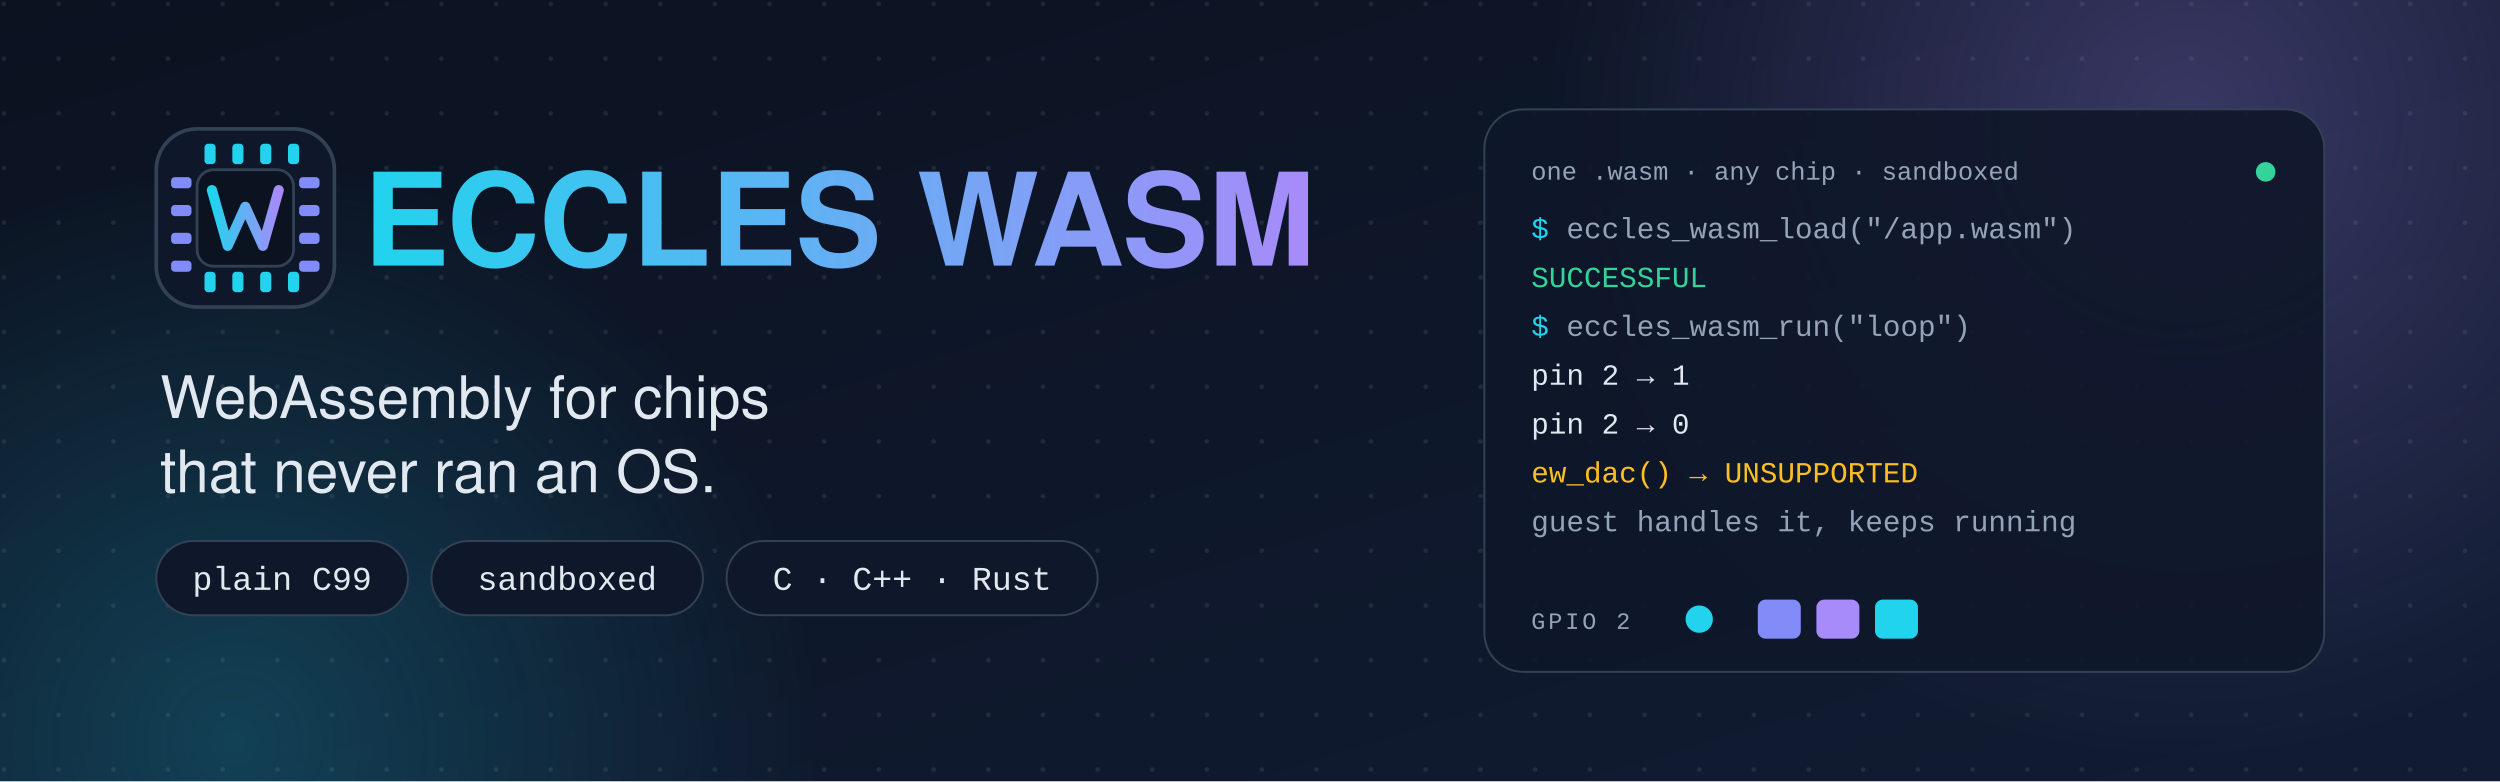
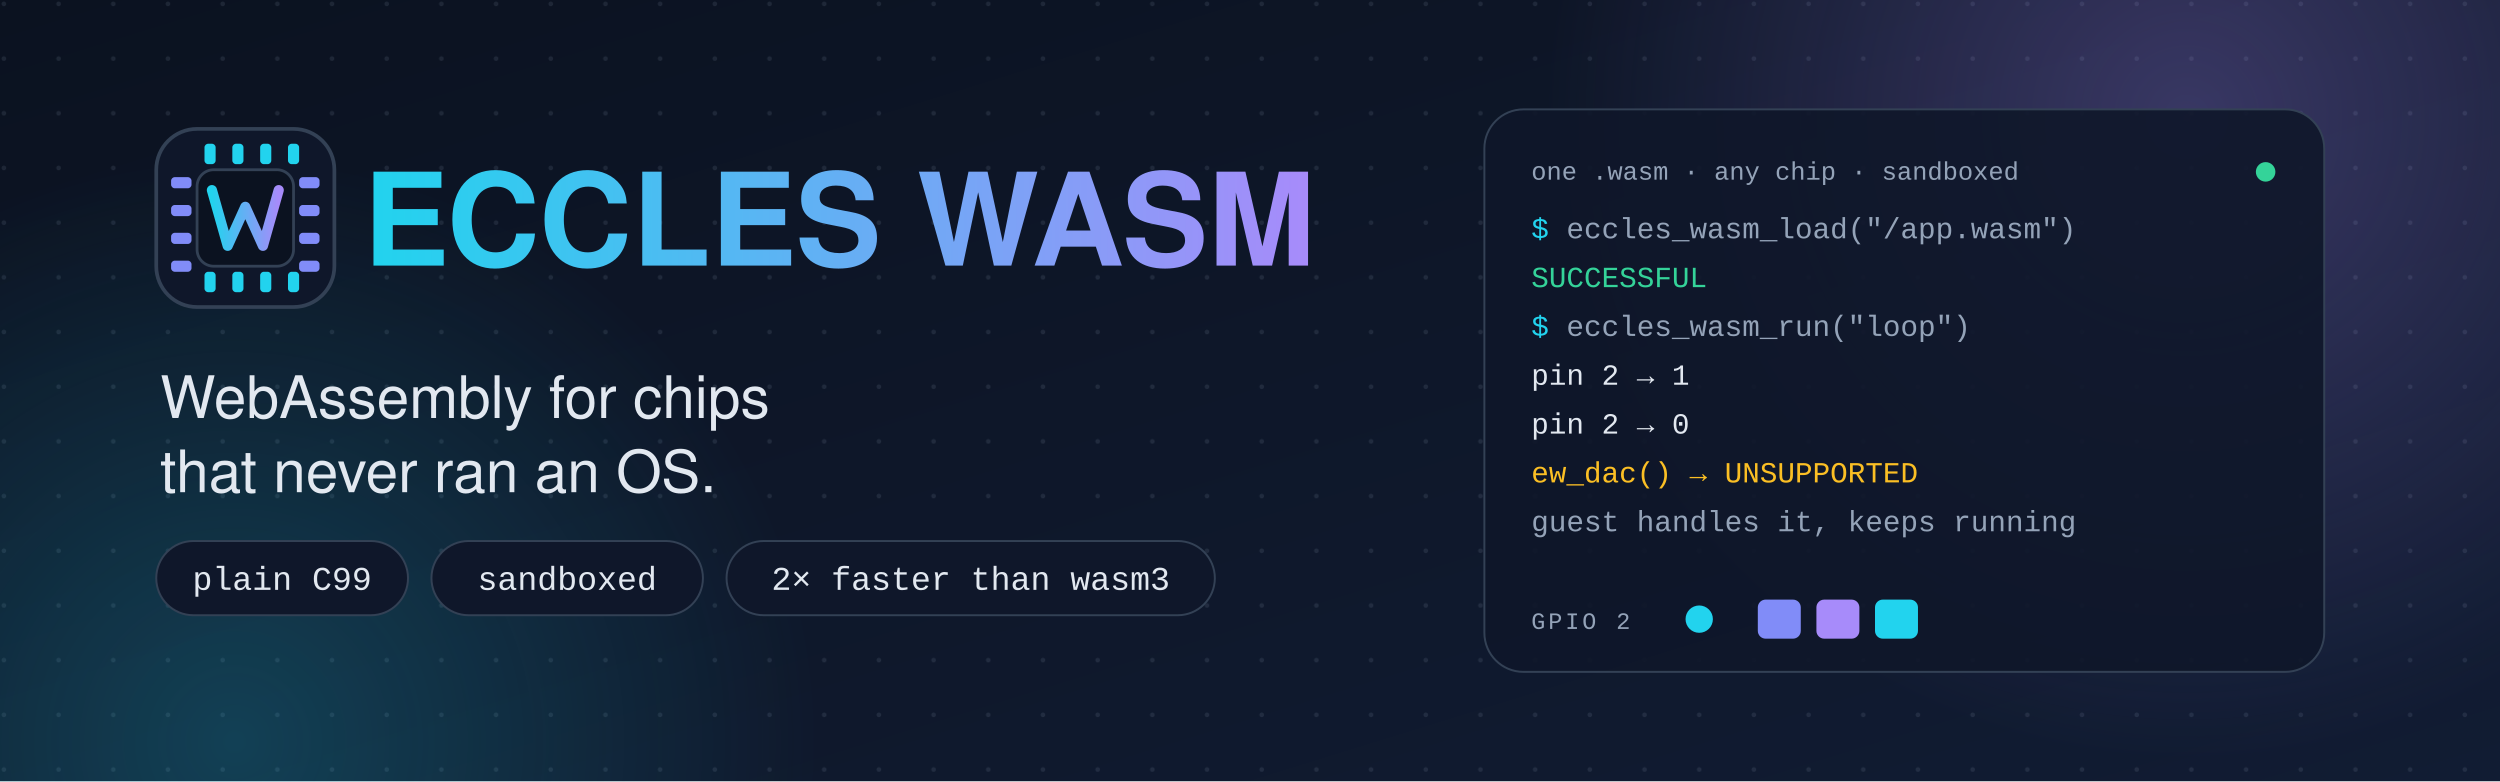
<svg xmlns="http://www.w3.org/2000/svg" viewBox="0 0 1280 400" width="1280" height="400" role="img" aria-labelledby="bt bd">
  <style>
.t{font-family:-apple-system,BlinkMacSystemFont,'Segoe UI',Helvetica,Arial,sans-serif} .m{font-family:SFMono-Regular,Consolas,'Liberation Mono',Menlo,monospace}
@keyframes f{0%,42%{opacity:1}50%,88%{opacity:.16}96%,100%{opacity:1}}
.b{animation:f 7s ease-in-out infinite}
@media (prefers-reduced-motion:reduce){.b{animation:none}}
</style>
  <defs>
    <linearGradient id="bgb" x1="0" y1="0" x2="1" y2="1">
      <stop offset="0" stop-color="#0b1220" />
      <stop offset="1" stop-color="#111c33" />
    </linearGradient>
    <linearGradient id="acb" x1="0" y1="0" x2="1" y2="0">
      <stop offset="0" stop-color="#22d3ee" />
      <stop offset="1" stop-color="#a78bfa" />
    </linearGradient>
    <radialGradient id="gvb" cx="0.5" cy="0.5" r="0.5">
      <stop offset="0" stop-color="#a78bfa" stop-opacity=".28" />
      <stop offset="1" stop-color="#a78bfa" stop-opacity="0" />
    </radialGradient>
    <radialGradient id="gcb" cx="0.5" cy="0.5" r="0.5">
      <stop offset="0" stop-color="#22d3ee" stop-opacity=".22" />
      <stop offset="1" stop-color="#22d3ee" stop-opacity="0" />
    </radialGradient>
    <pattern id="dotsb" width="28" height="28" patternUnits="userSpaceOnUse">
      <circle cx="2" cy="2" r="1.2" fill="#94a3b8" opacity=".14" />
    </pattern>
  </defs>
  <rect width="1280" height="400" fill="url(#bgb)" />
  <rect width="1280" height="400" fill="url(#dotsb)" />
  <circle cx="1120" cy="60" r="330" fill="url(#gvb)" />
  <circle cx="120" cy="380" r="300" fill="url(#gcb)" />
  <g transform="translate(80,66) scale(0.95)">
    <rect width="96" height="96" rx="22" fill="#0f172a" stroke="#334155" stroke-width="2" />
    <rect x="26" y="8" width="6" height="11" rx="2" fill="#22d3ee" />
    <rect x="26" y="77" width="6" height="11" rx="2" fill="#22d3ee" />
    <rect x="8" y="26" width="11" height="6" rx="2" fill="#818cf8" />
    <rect x="77" y="26" width="11" height="6" rx="2" fill="#818cf8" />
    <rect x="41" y="8" width="6" height="11" rx="2" fill="#22d3ee" />
    <rect x="41" y="77" width="6" height="11" rx="2" fill="#22d3ee" />
    <rect x="8" y="41" width="11" height="6" rx="2" fill="#818cf8" />
    <rect x="77" y="41" width="11" height="6" rx="2" fill="#818cf8" />
    <rect x="56" y="8" width="6" height="11" rx="2" fill="#22d3ee" />
    <rect x="56" y="77" width="6" height="11" rx="2" fill="#22d3ee" />
    <rect x="8" y="56" width="11" height="6" rx="2" fill="#818cf8" />
    <rect x="77" y="56" width="11" height="6" rx="2" fill="#818cf8" />
    <rect x="71" y="8" width="6" height="11" rx="2" fill="#22d3ee" />
    <rect x="71" y="77" width="6" height="11" rx="2" fill="#22d3ee" />
    <rect x="8" y="71" width="11" height="6" rx="2" fill="#818cf8" />
    <rect x="77" y="71" width="11" height="6" rx="2" fill="#818cf8" />
    <rect x="22" y="22" width="52" height="52" rx="9" fill="#0b1220" stroke="#334155" stroke-width="1.5" />
    <path d="M30 33 L38.5 63 L48 42 L57.5 63 L66 33" fill="none" stroke="url(#acb)" stroke-width="5.5" stroke-linecap="round" stroke-linejoin="round" />
  </g>
  <text x="186" y="136" class="t" font-size="66" font-weight="800" fill="url(#acb)">ECCLES WASM</text>
  <text x="82" y="214" class="t" font-size="30" fill="#e2e8f0">WebAssembly for chips</text>
  <text x="82" y="252" class="t" font-size="30" fill="#e2e8f0">that never ran an OS.</text>
  <rect x="80" y="277" width="128.9" height="38" rx="19" fill="#0f172a" stroke="#334155" />
  <text x="144.45" y="302" text-anchor="middle" font-family="SFMono-Regular,Consolas,'Liberation Mono',Menlo,monospace" font-size="17" fill="#e2e8f0">plain C99</text>
  <rect x="220.9" y="277" width="139" height="38" rx="19" fill="#0f172a" stroke="#334155" />
  <text x="290.4" y="302" text-anchor="middle" font-family="SFMono-Regular,Consolas,'Liberation Mono',Menlo,monospace" font-size="17" fill="#e2e8f0">sandboxed</text>
-   <rect x="372" y="277" width="190" height="38" rx="19" fill="#0f172a" stroke="#334155" />
-   <text x="467.0" y="302" text-anchor="middle" font-family="SFMono-Regular,Consolas,'Liberation Mono',Menlo,monospace" font-size="17" fill="#e2e8f0">C · C++ · Rust</text>
+   <rect x="372" y="277" width="250" height="38" rx="19" fill="#0f172a" stroke="#334155" />
+   <text x="497.0" y="302" text-anchor="middle" font-family="SFMono-Regular,Consolas,'Liberation Mono',Menlo,monospace" font-size="17" fill="#e2e8f0">2× faster than wasm3</text>
  <rect x="760" y="56" width="430" height="288" rx="20" fill="#0f172a" fill-opacity=".9" stroke="#334155" />
  <text x="784" y="92" class="m" font-size="13" fill="#94a3b8">one .wasm · any chip · sandboxed</text>
  <circle cx="1160" cy="88" r="5" fill="#34d399" class="b" style="animation-duration:3s" />
  <text x="784" y="122" class="m" font-size="15" fill="#94a3b8">
    <tspan fill="#22d3ee">$</tspan> eccles_wasm_load("/app.wasm")</text>
  <text x="784" y="147" class="m" font-size="15" fill="#34d399">SUCCESSFUL</text>
  <text x="784" y="172" class="m" font-size="15" fill="#94a3b8">
    <tspan fill="#22d3ee">$</tspan> eccles_wasm_run("loop")</text>
  <text x="784" y="197" class="m" font-size="15" fill="#e2e8f0">pin 2 → 1</text>
  <text x="784" y="222" class="m" font-size="15" fill="#e2e8f0">pin 2 → 0</text>
  <text x="784" y="247" class="m" font-size="15" fill="#fbbf24">ew_dac()  → UNSUPPORTED</text>
  <text x="784" y="272" class="m" font-size="15" fill="#94a3b8">guest handles it, keeps running</text>
  <text x="784" y="322" class="m" font-size="12" fill="#94a3b8" letter-spacing="1.5">GPIO 2</text>
  <circle cx="870" cy="317" r="7" fill="#22d3ee" class="b" style="animation-duration:2s" />
  <rect x="900" y="307" width="22" height="20" rx="4" fill="#818cf8" class="b" style="animation-duration:5.0s;animation-delay:-0.0s" />
  <rect x="930" y="307" width="22" height="20" rx="4" fill="#a78bfa" class="b" style="animation-duration:6.7s;animation-delay:-1.3s" />
  <rect x="960" y="307" width="22" height="20" rx="4" fill="#22d3ee" class="b" style="animation-duration:8.4s;animation-delay:-2.6s" />
</svg>
